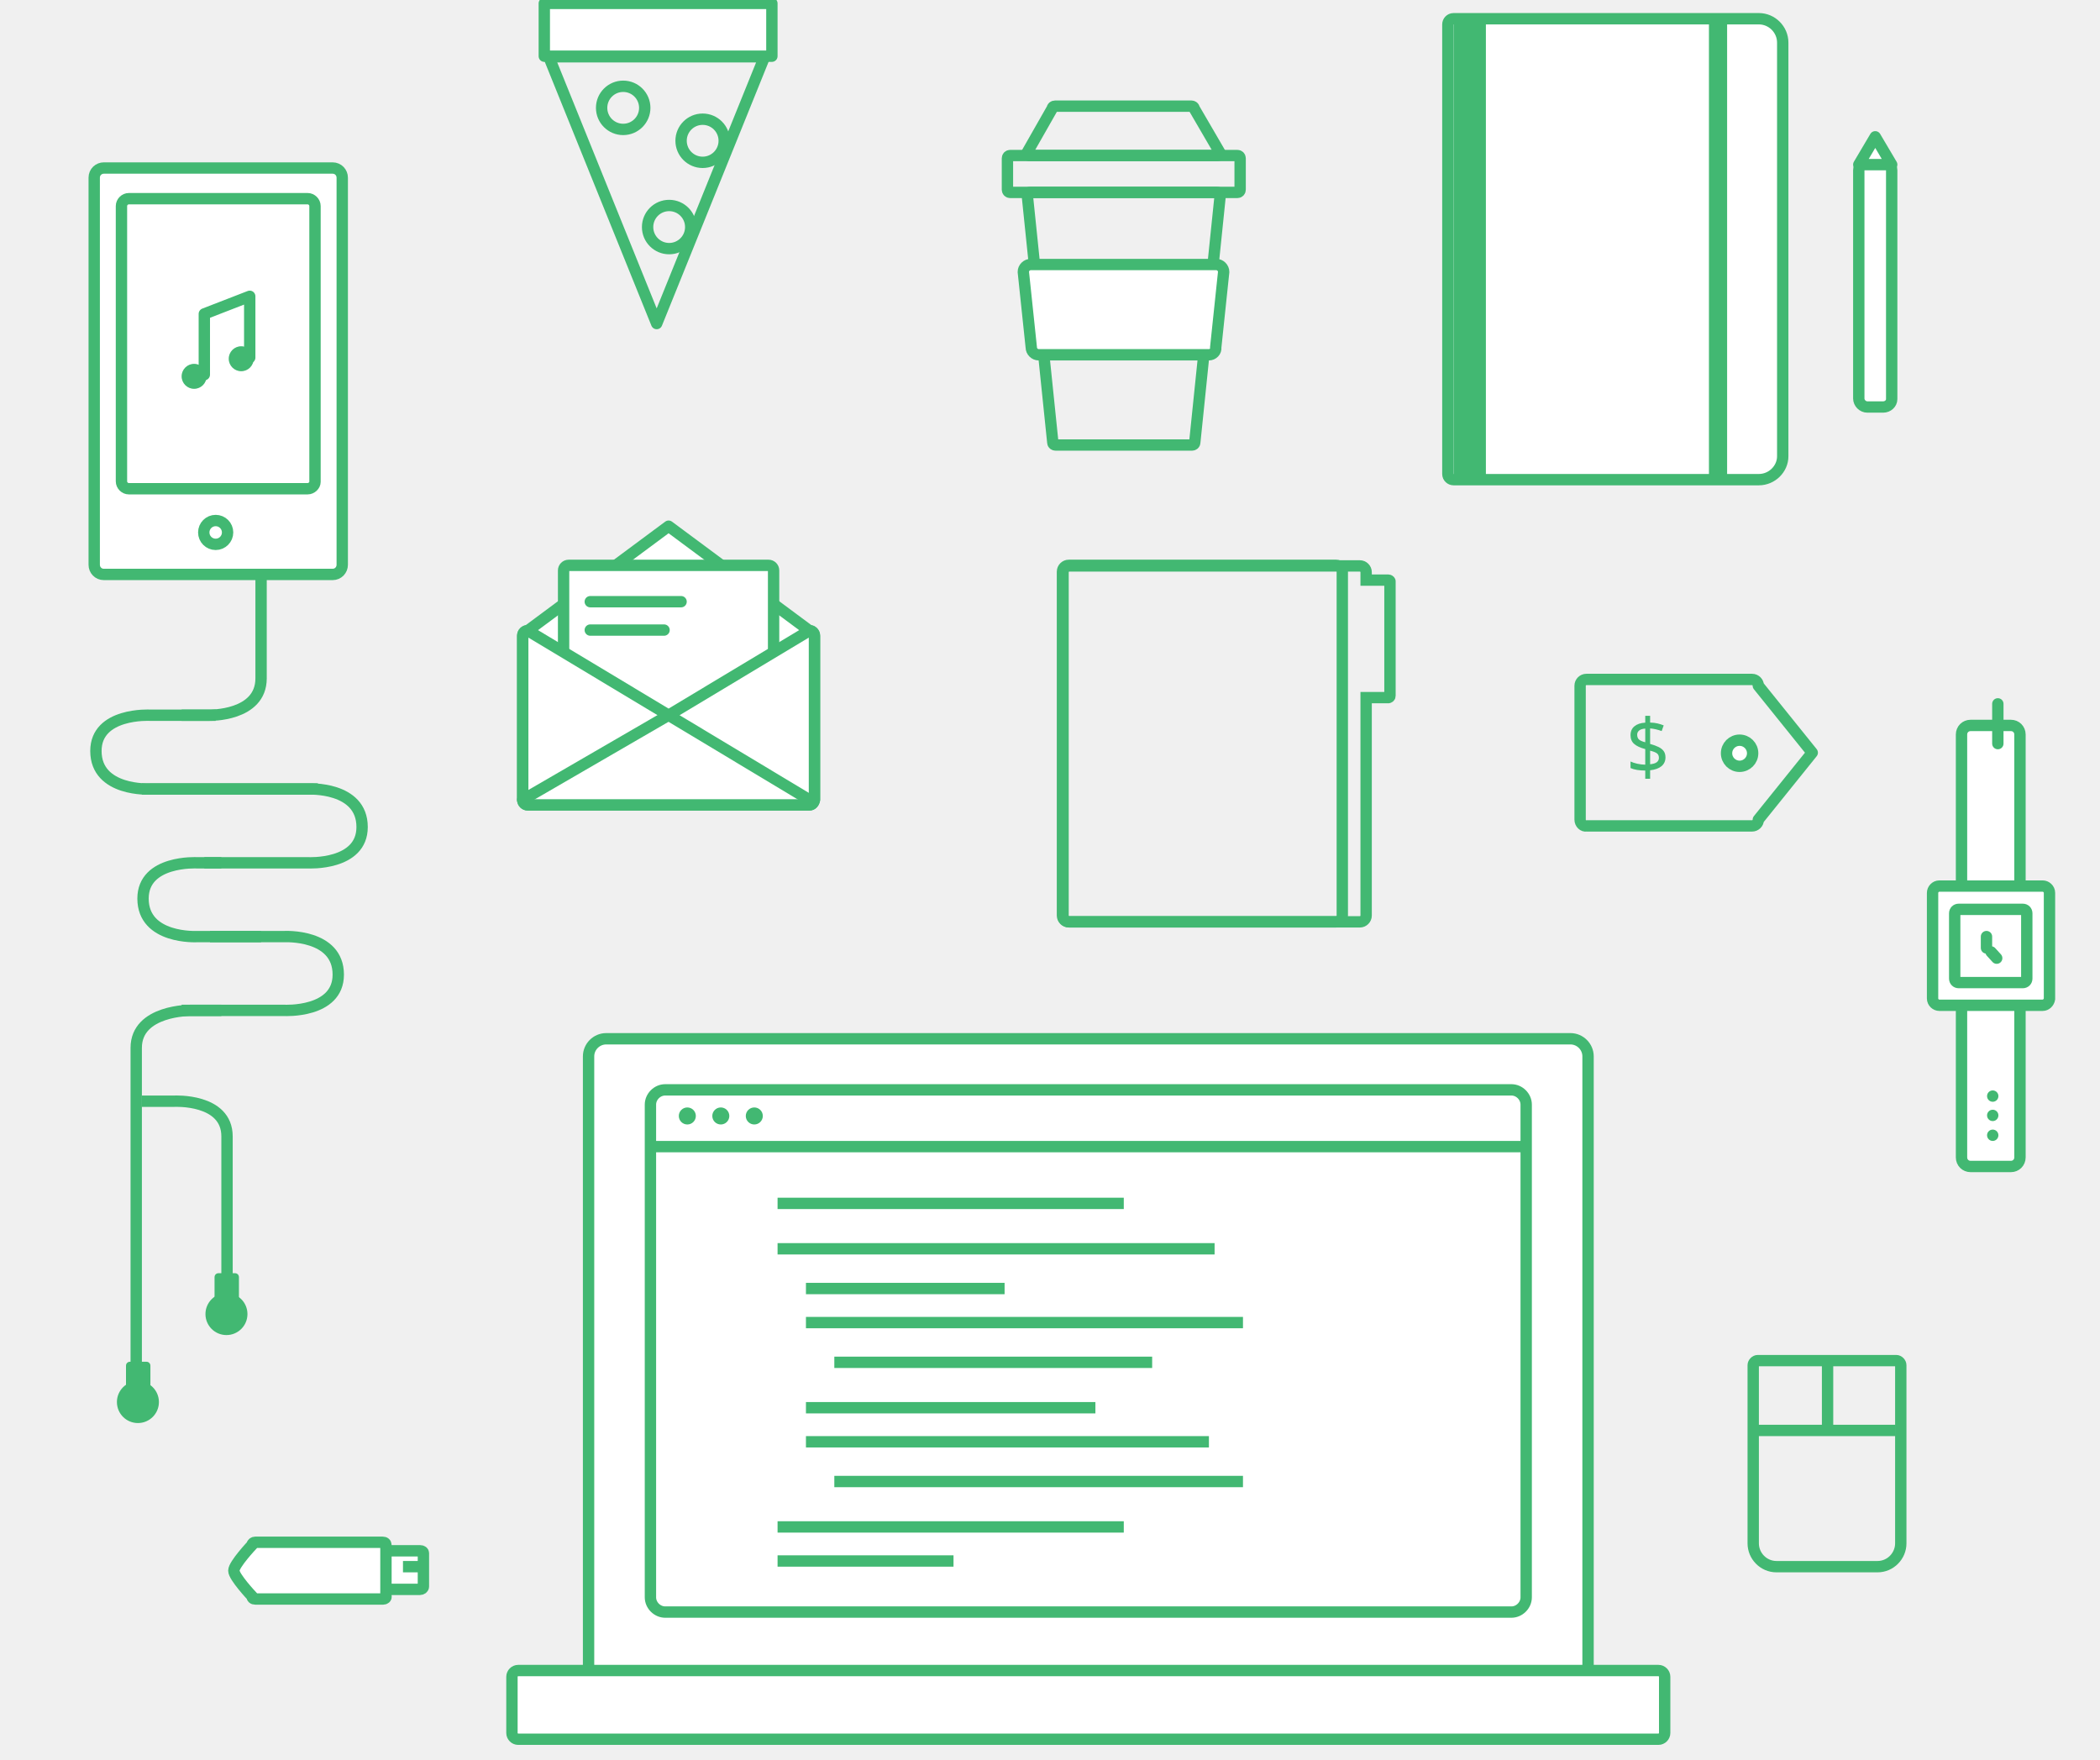
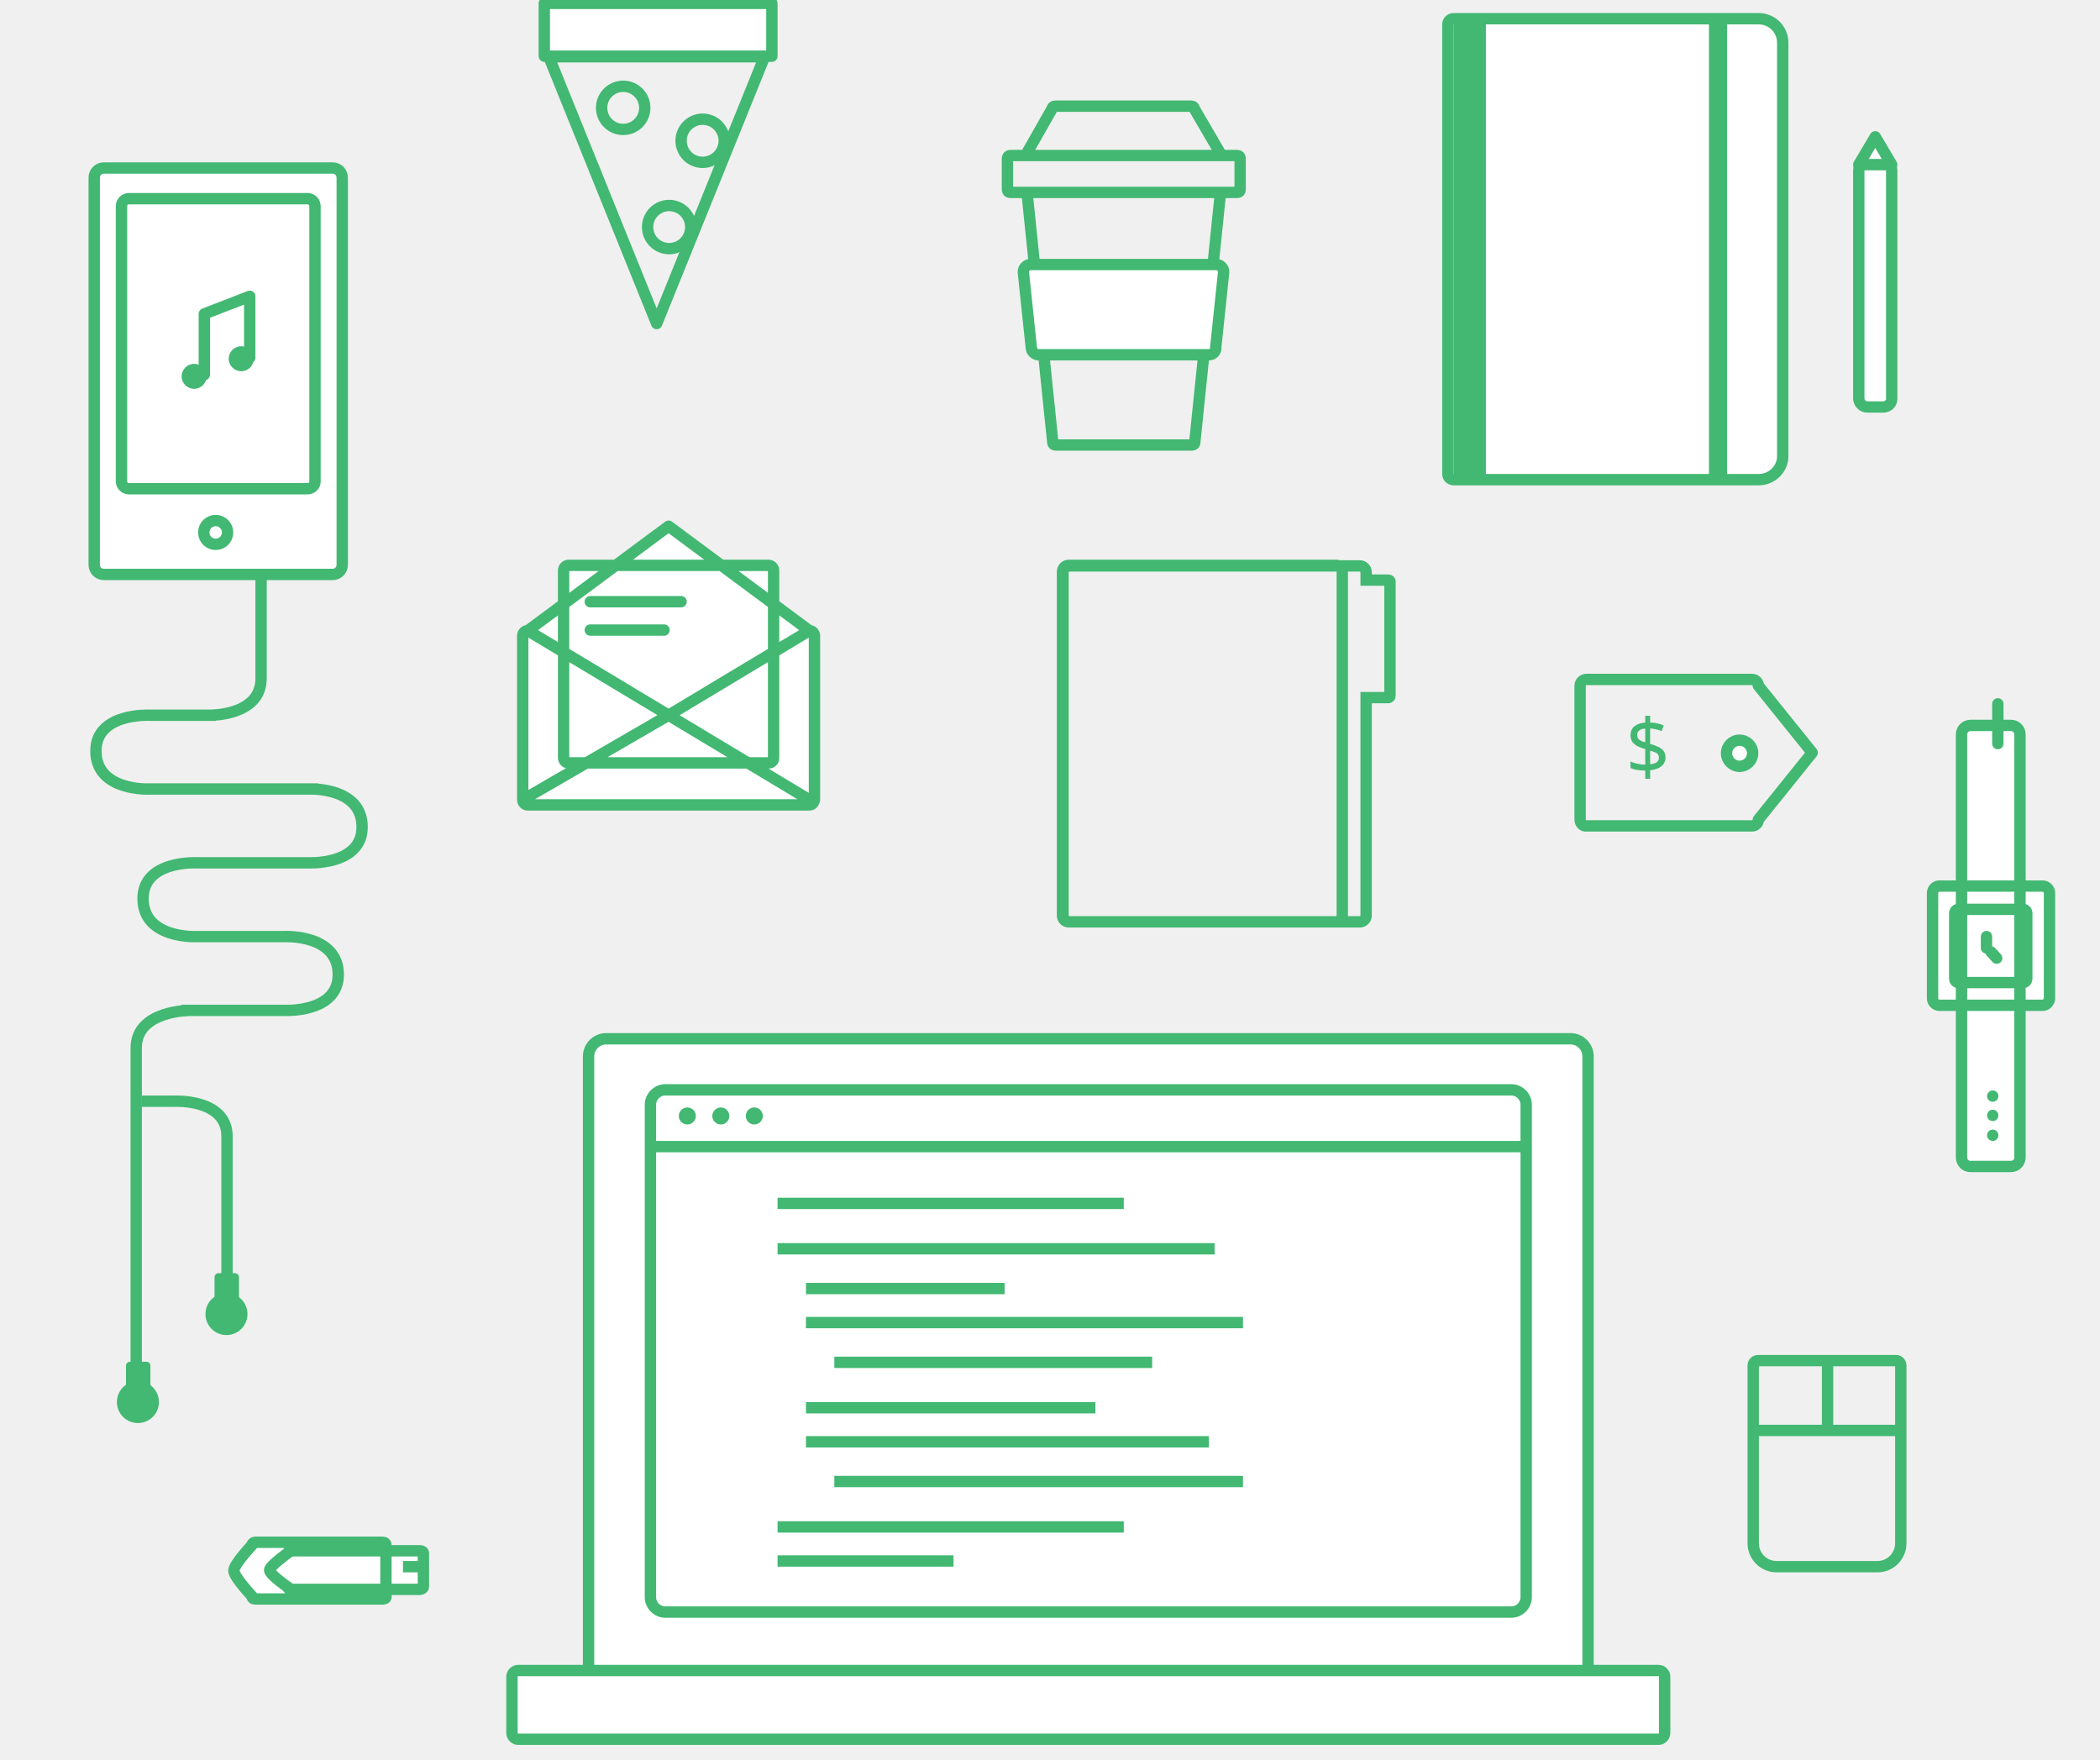
- <svg xmlns="http://www.w3.org/2000/svg" version="1.1" id="Layer_1" x="0px" y="0px" viewBox="0 0 370 310" enable-background="new 0 0 370 310" xml:space="preserve">
-   <g>
-     <g>
-       <g>
-         <path fill="#FFFFFF" stroke="#42B872" stroke-width="2" stroke-miterlimit="10" d="M276.7,297.9H106.8c-1.7,0-3.1-1.4-3.1-3.1     V186.1c0-1.7,1.4-3.1,3.1-3.1h169.9c1.7,0,3.1,1.4,3.1,3.1v108.7C279.8,296.5,278.4,297.9,276.7,297.9z" />
-         <path fill="none" stroke="#42B872" stroke-width="2" stroke-miterlimit="10" d="M266.3,284H117.2c-1.4,0-2.6-1.2-2.6-2.6v-86.8     c0-1.4,1.2-2.6,2.6-2.6h149.1c1.4,0,2.6,1.2,2.6,2.6v86.8C268.9,282.8,267.7,284,266.3,284z" />
-         <path fill="#FFFFFF" stroke="#42B872" stroke-width="2" stroke-miterlimit="10" d="M292.2,306.4H91.3c-0.6,0-1.1-0.5-1.1-1.1     v-9.9c0-0.6,0.5-1.1,1.1-1.1h200.9c0.6,0,1.1,0.5,1.1,1.1v9.9C293.3,305.9,292.8,306.4,292.2,306.4z" />
-         <line fill="none" stroke="#42B872" stroke-width="2" stroke-miterlimit="10" x1="114" y1="202" x2="269" y2="202" />
-         <circle fill="#42B872" cx="121.1" cy="196.6" r="1.5" />
-         <circle fill="#42B872" cx="127" cy="196.6" r="1.5" />
-         <circle fill="#42B872" cx="132.9" cy="196.6" r="1.5" />
-       </g>
-       <g>
-         <line fill="none" stroke="#42B872" stroke-width="2" stroke-miterlimit="10" x1="137" y1="212" x2="198" y2="212" />
-         <line fill="none" stroke="#42B872" stroke-width="2" stroke-miterlimit="10" x1="137" y1="269" x2="198" y2="269" />
-         <line fill="none" stroke="#42B872" stroke-width="2" stroke-miterlimit="10" x1="137" y1="275" x2="168" y2="275" />
-         <line fill="none" stroke="#42B872" stroke-width="2" stroke-miterlimit="10" x1="137" y1="220" x2="214" y2="220" />
-         <line fill="none" stroke="#42B872" stroke-width="2" stroke-miterlimit="10" x1="142" y1="227" x2="177" y2="227" />
-         <line fill="none" stroke="#42B872" stroke-width="2" stroke-miterlimit="10" x1="142" y1="233" x2="219" y2="233" />
-         <line fill="none" stroke="#42B872" stroke-width="2" stroke-miterlimit="10" x1="142" y1="248" x2="193" y2="248" />
-         <line fill="none" stroke="#42B872" stroke-width="2" stroke-miterlimit="10" x1="147" y1="240" x2="203" y2="240" />
-         <line fill="none" stroke="#42B872" stroke-width="2" stroke-miterlimit="10" x1="142" y1="254" x2="213" y2="254" />
-         <line fill="none" stroke="#42B872" stroke-width="2" stroke-miterlimit="10" x1="147" y1="261" x2="219" y2="261" />
-       </g>
-     </g>
-     <g>
-       <path fill="#FFFFFF" stroke="#42B872" stroke-width="2" stroke-miterlimit="10" d="M354.3,205.5h-7.1c-0.9,0-1.6-0.7-1.6-1.6    v-74.5c0-0.9,0.7-1.6,1.6-1.6h7.1c0.9,0,1.6,0.7,1.6,1.6v74.5C355.9,204.8,355.2,205.5,354.3,205.5z" />
-       <path fill="#FFFFFF" stroke="#42B872" stroke-width="2" stroke-miterlimit="10" d="M359.9,177.1h-18.2c-0.6,0-1.2-0.5-1.2-1.2    v-18.6c0-0.6,0.5-1.2,1.2-1.2h18.2c0.6,0,1.2,0.5,1.2,1.2V176C361,176.6,360.5,177.1,359.9,177.1z" />
-       <path fill="#FFFFFF" stroke="#42B872" stroke-width="2" stroke-miterlimit="10" d="M356.4,173.1h-11.3c-0.4,0-0.7-0.3-0.7-0.7    v-11.5c0-0.4,0.3-0.7,0.7-0.7h11.3c0.4,0,0.7,0.3,0.7,0.7v11.5C357.1,172.8,356.8,173.1,356.4,173.1z" />
-       <g>
-         <line fill="none" stroke="#42B872" stroke-width="2" stroke-linecap="round" stroke-miterlimit="10" x1="350" y1="167" x2="350" y2="165" />
-         <line fill="none" stroke="#42B872" stroke-width="2" stroke-linecap="round" stroke-miterlimit="10" x1="350.8" y1="167.7" x2="351.8" y2="168.8" />
-       </g>
-       <ellipse fill="none" stroke="#42B872" stroke-width="2" stroke-linecap="round" stroke-linejoin="round" stroke-miterlimit="10" cx="361.9" cy="167.2" rx="0.8" ry="0" />
-       <circle fill="#42B872" cx="351.1" cy="193.1" r="1" />
-       <circle fill="#42B872" cx="351.1" cy="196.5" r="1" />
-       <circle fill="#42B872" cx="351.1" cy="200" r="1" />
-       <line fill="none" stroke="#42B872" stroke-width="2" stroke-linecap="round" stroke-linejoin="round" stroke-miterlimit="10" x1="352" y1="131" x2="352" y2="124" />
-     </g>
-     <g>
-       <path fill="#FFFFFF" stroke="#42B872" stroke-width="2" stroke-miterlimit="10" d="M74,280H51.3c-0.4,0-0.6-0.2-0.6-0.4    c0,0-3.2-2.2-3.2-3c0-0.7,3.2-3,3.2-3c0-0.2,0.3-0.4,0.6-0.4H74c0.4,0,0.6,0.2,0.6,0.4v5.9C74.6,279.8,74.3,280,74,280z" />
-       <path fill="#FFFFFF" stroke="#42B872" stroke-width="2" stroke-miterlimit="10" d="M67.5,281.7H45c-0.4,0-0.6-0.2-0.6-0.5    c0,0-3.2-3.4-3.2-4.5c0-1.1,3.2-4.5,3.2-4.5c0-0.3,0.3-0.5,0.6-0.5h22.4c0.4,0,0.6,0.2,0.6,0.5v9    C68.1,281.5,67.8,281.7,67.5,281.7z" />
-       <line fill="none" stroke="#42B872" stroke-width="2" stroke-miterlimit="10" x1="74" y1="276" x2="71" y2="276" />
-     </g>
-     <g>
-       <path fill="none" stroke="#42B872" stroke-width="2" stroke-miterlimit="10" d="M214.5,27.4h-33.1c-0.3,0-0.5-0.2-0.5-0.4l4.5-7.9    c0-0.2,0.2-0.4,0.5-0.4h24c0.3,0,0.5,0.2,0.5,0.4L215,27C215,27.2,214.8,27.4,214.5,27.4z" />
-       <path fill="none" stroke="#42B872" stroke-width="2" stroke-miterlimit="10" d="M218,33.9h-40c-0.3,0-0.5-0.2-0.5-0.5v-5.5    c0-0.3,0.2-0.5,0.5-0.5h40c0.3,0,0.5,0.2,0.5,0.5v5.5C218.5,33.7,218.3,33.9,218,33.9z" />
-       <path fill="none" stroke="#42B872" stroke-width="2" stroke-miterlimit="10" d="M181.4,33.9h33.1c0.3,0,0.5,0.2,0.5,0.4L210.5,78    c0,0.2-0.2,0.4-0.5,0.4h-24c-0.3,0-0.5-0.2-0.5-0.4l-4.5-43.6C180.9,34.1,181.2,33.9,181.4,33.9z" />
-       <path fill="#FFFFFF" stroke="#42B872" stroke-width="2" stroke-miterlimit="10" d="M213,62.5h-30c-0.7,0-1.3-0.6-1.3-1.3    l-1.4-13.3c0-0.7,0.6-1.3,1.3-1.3h32.7c0.7,0,1.3,0.6,1.3,1.3l-1.4,13.3C214.3,61.9,213.7,62.5,213,62.5z" />
-     </g>
-     <g>
-       <g>
-         <path fill="#FFFFFF" stroke="#42B872" stroke-width="2" stroke-miterlimit="10" d="M309.9,84.5h-53.8c-0.5,0-1-0.4-1-1V4.3     c0-0.5,0.4-1,1-1h53.8c2.3,0,4.2,1.9,4.2,4.2v72.9C314.1,82.6,312.2,84.5,309.9,84.5z" />
-         <rect x="301.1" y="3.8" fill="#42B872" width="3.2" height="80.2" />
-       </g>
-       <rect x="256.1" y="3.3" fill="#42B872" width="5.7" height="81.2" />
-     </g>
-     <g>
-       <path fill="#FFFFFF" stroke="#42B872" stroke-width="2" stroke-miterlimit="10" d="M331.8,71.7H329c-0.8,0-1.5-0.7-1.5-1.5V30    c0-0.8,0.7-1.5,1.5-1.5h2.8c0.8,0,1.5,0.7,1.5,1.5v40.3C333.3,71.1,332.6,71.7,331.8,71.7z" />
-       <polygon fill="#FFFFFF" stroke="#42B872" stroke-width="2" stroke-linecap="round" stroke-linejoin="round" stroke-miterlimit="10" points="    327.5,29 330.4,24.1 333.3,29   " />
-     </g>
-     <g>
-       <path fill="none" stroke="#42B872" stroke-width="2" stroke-miterlimit="10" d="M36,152h18.3c0,0,9.5,0.5,9.5-6.3    c0-7.2-9.5-6.7-9.5-6.7H25" />
-       <path fill="none" stroke="#42B872" stroke-width="2" stroke-miterlimit="10" d="M32,178h18.1c0,0,9.5,0.5,9.5-6.3    c0-7.2-9.5-6.7-9.5-6.7H37" />
-       <path fill="none" stroke="#42B872" stroke-width="2" stroke-miterlimit="10" d="M32,126h4.9c0,0,9.1,0.2,9.1-6.5V95" />
-       <path fill="none" stroke="#42B872" stroke-width="2" stroke-miterlimit="10" d="M38,126H26.4c0,0-9.5-0.5-9.5,6.3    c0,7.2,9.5,6.7,9.5,6.7H56" />
-       <path fill="none" stroke="#42B872" stroke-width="2" stroke-miterlimit="10" d="M39,152h-4.3c0,0-9.5-0.5-9.5,6.3    c0,7.2,9.5,6.7,9.5,6.7H46" />
-       <path fill="none" stroke="#42B872" stroke-width="2" stroke-miterlimit="10" d="M39,178h-5.4c0,0-9.6-0.1-9.6,6.6V241" />
-       <g>
-         <circle fill="#42B872" cx="24.3" cy="247" r="3.7" />
-         <path fill="#42B872" d="M22.9,239.9h2.9c0.4,0,0.7,0.3,0.7,0.7v6.5c0,0.4-0.3,0.7-0.7,0.7h-2.9c-0.4,0-0.7-0.3-0.7-0.7v-6.5     C22.2,240.2,22.5,239.9,22.9,239.9z" />
-       </g>
-       <g>
-         <circle fill="#42B872" cx="39.9" cy="231.5" r="3.7" />
-         <path fill="#42B872" d="M38.5,224.3h2.9c0.4,0,0.7,0.3,0.7,0.7v6.5c0,0.4-0.3,0.7-0.7,0.7h-2.9c-0.4,0-0.7-0.3-0.7-0.7V225     C37.8,224.6,38.1,224.3,38.5,224.3z" />
-       </g>
-       <g>
-         <g>
-           <path fill="#FFFFFF" stroke="#42B872" stroke-width="2" stroke-miterlimit="10" d="M58.6,101.2H18.3c-1,0-1.7-0.8-1.7-1.7V31.3      c0-1,0.8-1.7,1.7-1.7h40.3c1,0,1.7,0.8,1.7,1.7v68.2C60.3,100.4,59.6,101.2,58.6,101.2z" />
-           <path fill="#FFFFFF" stroke="#42B872" stroke-width="2" stroke-miterlimit="10" d="M54.2,86.1H22.7c-0.7,0-1.3-0.6-1.3-1.3V36.3      c0-0.7,0.6-1.3,1.3-1.3h31.5c0.7,0,1.3,0.6,1.3,1.3v48.6C55.5,85.5,54.9,86.1,54.2,86.1z" />
-           <circle fill="#FFFFFF" stroke="#42B872" stroke-width="2" stroke-miterlimit="10" cx="38" cy="93.8" r="2.1" />
-         </g>
-         <g>
-           <circle fill="#42B872" cx="34.2" cy="66.3" r="2.2" />
-           <circle fill="#42B872" cx="42.5" cy="63.2" r="2.2" />
-           <polyline fill="none" stroke="#42B872" stroke-width="2" stroke-linecap="round" stroke-linejoin="round" stroke-miterlimit="10" points="      44,63 44,52.2 36,55.3 36,66     " />
-         </g>
-       </g>
-       <path fill="none" stroke="#42B872" stroke-width="2" stroke-miterlimit="10" d="M25,194h5.7c0,0,9.3-0.5,9.3,6.2V226" />
-     </g>
-     <g>
-       <polygon fill="none" stroke="#42B872" stroke-width="2" stroke-linecap="round" stroke-linejoin="round" stroke-miterlimit="10" points="    134.7,10 115.7,57 96.7,10   " />
-       <polygon fill="#FFFFFF" stroke="#42B872" stroke-width="2" stroke-linecap="round" stroke-linejoin="round" stroke-miterlimit="10" points="    136,9.9 116,9.9 95.9,9.9 95.9,0.6 115.9,0.6 136,0.6   " />
-       <circle fill="none" stroke="#42B872" stroke-width="2" stroke-linecap="round" stroke-linejoin="round" stroke-miterlimit="10" cx="117.9" cy="40" r="3.8" />
-       <circle fill="none" stroke="#42B872" stroke-width="2" stroke-linecap="round" stroke-linejoin="round" stroke-miterlimit="10" cx="109.8" cy="19" r="3.8" />
-       <circle fill="none" stroke="#42B872" stroke-width="2" stroke-linecap="round" stroke-linejoin="round" stroke-miterlimit="10" cx="123.8" cy="24.8" r="3.8" />
-     </g>
-     <g>
-       <path fill="none" stroke="#42B872" stroke-width="2" stroke-miterlimit="10" d="M330.8,276H313c-2.3,0-4.1-1.9-4.1-4.1v-31.4    c0-0.4,0.4-0.8,0.8-0.8h24.4c0.4,0,0.8,0.4,0.8,0.8v31.4C334.9,274.1,333.1,276,330.8,276z" />
-       <g>
-         <line fill="none" stroke="#42B872" stroke-width="2" stroke-miterlimit="10" x1="322" y1="239" x2="322" y2="252" />
-         <line fill="none" stroke="#42B872" stroke-width="2" stroke-miterlimit="10" x1="309" y1="252" x2="334" y2="252" />
-       </g>
-     </g>
-     <g>
-       <g>
-         <path fill="none" stroke="#42B872" stroke-width="2" stroke-linecap="round" stroke-linejoin="round" stroke-miterlimit="10" d="     M278.4,144.4v-23.6c0-0.6,0.5-1.1,1.1-1.1h29.2c0.6,0,1.1,0.5,1.1,1.1l9.5,11.8l-9.5,11.8c0,0.6-0.5,1.1-1.1,1.1h-29.2     C279,145.6,278.4,145.1,278.4,144.4z" />
-         <circle fill="#FFFFFF" stroke="#42B872" stroke-width="2" stroke-miterlimit="10" cx="306.5" cy="132.7" r="2.3" />
-       </g>
-       <text transform="matrix(1 0 0 1 286.4404 136.4185)" fill="#42B872" font-family="'ProximaNovaSoft-Bold'" font-size="13.583">$</text>
-     </g>
-     <g>
-       <path fill="#FFFFFF" stroke="#42B872" stroke-width="2" stroke-linecap="round" stroke-linejoin="round" stroke-miterlimit="10" d="    M142.6,141.8H93c-0.5,0-0.9-0.4-0.9-0.9V112c0-0.5,0.4-0.9,0.9-0.9l24.8-18.4l24.8,18.4c0.5,0,0.9,0.4,0.9,0.9v28.9    C143.4,141.4,143.1,141.8,142.6,141.8z" />
-       <path fill="#FFFFFF" stroke="#42B872" stroke-width="2" stroke-linecap="round" stroke-linejoin="round" stroke-miterlimit="10" d="    M135.4,134.4h-35.2c-0.5,0-0.9-0.4-0.9-0.9v-33c0-0.5,0.4-0.9,0.9-0.9h35.2c0.5,0,0.9,0.4,0.9,0.9v33    C136.3,134.1,135.9,134.4,135.4,134.4z" />
-       <path fill="#FFFFFF" stroke="#42B872" stroke-width="2" stroke-linecap="round" stroke-linejoin="round" stroke-miterlimit="10" d="    M142.6,141.8H93c-0.5,0-0.9-0.4-0.9-0.9V112c0-0.5,0.4-0.9,0.9-0.9l24.8,14.9l24.8-14.9c0.5,0,0.9,0.4,0.9,0.9v28.9    C143.4,141.4,143.1,141.8,142.6,141.8z" />
-       <line fill="#FFFFFF" stroke="#42B872" stroke-width="2" stroke-linecap="round" stroke-linejoin="round" stroke-miterlimit="10" x1="92.1" y1="140.9" x2="117.8" y2="126" />
-       <line fill="#FFFFFF" stroke="#42B872" stroke-width="2" stroke-linecap="round" stroke-linejoin="round" stroke-miterlimit="10" x1="142.6" y1="140.9" x2="117.8" y2="126" />
-       <line fill="none" stroke="#42B872" stroke-width="2" stroke-linecap="round" stroke-linejoin="round" stroke-miterlimit="10" x1="104" y1="106" x2="120" y2="106" />
-       <line fill="none" stroke="#42B872" stroke-width="2" stroke-linecap="round" stroke-linejoin="round" stroke-miterlimit="10" x1="104" y1="111" x2="117" y2="111" />
-     </g>
-     <path fill="none" stroke="#42B872" stroke-width="2" stroke-miterlimit="10" d="M235.4,162.4h-47.1c-0.6,0-1.1-0.5-1.1-1.1v-60.6   c0-0.6,0.5-1.1,1.1-1.1h47.1c0.6,0,1.1,0.5,1.1,1.1v60.6C236.5,161.9,236,162.4,235.4,162.4z" />
-     <g>
-       <g>
-         <path fill="none" stroke="#42B872" stroke-width="2" stroke-miterlimit="10" d="M244.6,102.2h-3.9v-1.4c0-0.6-0.5-1.1-1.1-1.1     h-51.2c-0.6,0-1.1,0.5-1.1,1.1v60.5c0,0.6,0.5,1.1,1.1,1.1h51.2c0.6,0,1.1-0.5,1.1-1.1v-38.4h3.9c0.1,0,0.3-0.1,0.3-0.3v-20.2     C244.9,102.3,244.7,102.2,244.6,102.2z" />
-       </g>
-     </g>
+ <svg xmlns="http://www.w3.org/2000/svg" viewBox="0 0 370 310" enable-background="new 0 0 370 310">
+   <path fill="#fff" stroke="#42B872" stroke-width="2" stroke-miterlimit="10" d="M276.7 297.9H106.8c-1.7 0-3.1-1.4-3.1-3.1V186.1c0-1.7 1.4-3.1 3.1-3.1h169.9c1.7 0 3.1 1.4 3.1 3.1v108.7c0 1.7-1.4 3.1-3.1 3.1z" />
+   <path fill="none" stroke="#42B872" stroke-width="2" stroke-miterlimit="10" d="M266.3 284H117.2c-1.4 0-2.6-1.2-2.6-2.6v-86.8c0-1.4 1.2-2.6 2.6-2.6h149.1c1.4 0 2.6 1.2 2.6 2.6v86.8c0 1.4-1.2 2.6-2.6 2.6z" />
+   <path fill="#fff" stroke="#42B872" stroke-width="2" stroke-miterlimit="10" d="M292.2 306.4H91.3c-.6 0-1.1-.5-1.1-1.1v-9.9c0-.6.5-1.1 1.1-1.1h200.9c.6 0 1.1.5 1.1 1.1v9.9c0 .6-.5 1.1-1.1 1.1z" />
+   <path fill="none" stroke="#42B872" stroke-width="2" stroke-miterlimit="10" d="M114 202h155" />
+   <circle fill="#42B872" cx="121.1" cy="196.6" r="1.5" />
+   <circle fill="#42B872" cx="127" cy="196.6" r="1.5" />
+   <circle fill="#42B872" cx="132.9" cy="196.6" r="1.5" />
+   <g fill="none" stroke="#42B872" stroke-width="2" stroke-miterlimit="10">
+     <path d="M137 212h61M137 269h61M137 275h31M137 220h77M142 227h35M142 233h77M142 248h51M147 240h56M142 254h71M147 261h72" />
  </g>
+   <path fill="#fff" stroke="#42B872" stroke-width="2" stroke-miterlimit="10" d="M354.3 205.5h-7.1c-.9 0-1.6-.7-1.6-1.6v-74.5c0-.9.7-1.6 1.6-1.6h7.1c.9 0 1.6.7 1.6 1.6v74.5c0 .9-.7 1.6-1.6 1.6zM359.9 177.1h-18.2c-.6 0-1.2-.5-1.2-1.2v-18.6c0-.6.5-1.2 1.2-1.2h18.2c.6 0 1.2.5 1.2 1.2V176c-.1.6-.6 1.1-1.2 1.1zM356.4 173.1h-11.3c-.4 0-.7-.3-.7-.7v-11.5c0-.4.3-.7.7-.7h11.3c.4 0 .7.3.7.7v11.5c0 .4-.3.7-.7.7z" />
+   <g fill="none" stroke="#42B872" stroke-width="2" stroke-linecap="round" stroke-miterlimit="10">
+     <path d="M350 167v-2M350.8 167.7l1 1.1" />
+   </g>
+   <circle fill="#42B872" cx="351.1" cy="193.1" r="1" />
+   <circle fill="#42B872" cx="351.1" cy="196.5" r="1" />
+   <circle fill="#42B872" cx="351.1" cy="200" r="1" />
+   <path fill="none" stroke="#42B872" stroke-width="2" stroke-linecap="round" stroke-linejoin="round" stroke-miterlimit="10" d="M352 131v-7" />
+   <g stroke="#42B872" stroke-width="2" stroke-miterlimit="10">
+     <path fill="#fff" d="M74 280H51.3c-.4 0-.6-.2-.6-.4 0 0-3.2-2.2-3.2-3 0-.7 3.2-3 3.2-3 0-.2.3-.4.6-.4H74c.4 0 .6.2.6.4v5.9c0 .3-.3.5-.6.5zM67.5 281.7H45c-.4 0-.6-.2-.6-.5 0 0-3.2-3.4-3.2-4.5s3.2-4.5 3.2-4.5c0-.3.3-.5.6-.5h22.4c.4 0 .6.2.6.5v9c.1.3-.2.5-.5.5z" />
+     <path fill="none" d="M74 276h-3" />
+   </g>
+   <g stroke="#42B872" stroke-width="2" stroke-miterlimit="10">
+     <path fill="none" d="M214.5 27.4h-33.1c-.3 0-.5-.2-.5-.4l4.5-7.9c0-.2.2-.4.5-.4h24c.3 0 .5.2.5.4L215 27c0 .2-.2.4-.5.4zM218 33.9h-40c-.3 0-.5-.2-.5-.5v-5.5c0-.3.2-.5.5-.5h40c.3 0 .5.2.5.5v5.5c0 .3-.2.5-.5.5zM181.4 33.9h33.1c.3 0 .5.2.5.4L210.5 78c0 .2-.2.4-.5.4h-24c-.3 0-.5-.2-.5-.4L181 34.4c-.1-.3.2-.5.4-.5z" />
+     <path fill="#fff" d="M213 62.5h-30c-.7 0-1.3-.6-1.3-1.3l-1.4-13.3c0-.7.6-1.3 1.3-1.3h32.7c.7 0 1.3.6 1.3 1.3l-1.4 13.3c.1.7-.5 1.3-1.2 1.3z" />
+   </g>
+   <path fill="#fff" stroke="#42B872" stroke-width="2" stroke-miterlimit="10" d="M309.9 84.5h-53.8c-.5 0-1-.4-1-1V4.3c0-.5.4-1 1-1h53.8c2.3 0 4.2 1.9 4.2 4.2v72.9c0 2.2-1.9 4.1-4.2 4.1z" />
+   <path fill="#42B872" d="M301.1 3.8h3.2V84h-3.2zM256.1 3.3h5.7v81.2h-5.7z" />
+   <g fill="#fff" stroke="#42B872" stroke-width="2" stroke-miterlimit="10">
+     <path d="M331.8 71.7H329c-.8 0-1.5-.7-1.5-1.5V30c0-.8.7-1.5 1.5-1.5h2.8c.8 0 1.5.7 1.5 1.5v40.3c0 .8-.7 1.4-1.5 1.4z" />
+     <path stroke-linecap="round" stroke-linejoin="round" d="M327.5 29l2.9-4.9 2.9 4.9z" />
+   </g>
+   <path fill="none" stroke="#42B872" stroke-width="2" stroke-miterlimit="10" d="M36 152h18.3s9.5.5 9.5-6.3c0-7.2-9.5-6.7-9.5-6.7H25M32 178h18.1s9.5.5 9.5-6.3c0-7.2-9.5-6.7-9.5-6.7H37M32 126h4.9s9.1.2 9.1-6.5V95M38 126H26.4s-9.5-.5-9.5 6.3c0 7.2 9.5 6.7 9.5 6.7H56M39 152h-4.3s-9.5-.5-9.5 6.3c0 7.2 9.5 6.7 9.5 6.7H46M39 178h-5.4s-9.6-.1-9.6 6.6V241" />
+   <g fill="#42B872">
+     <circle cx="24.3" cy="247" r="3.7" />
+     <path d="M22.9 239.9h2.9c.4 0 .7.3.7.7v6.5c0 .4-.3.7-.7.7h-2.9c-.4 0-.7-.3-.7-.7v-6.5c0-.4.3-.7.7-.7z" />
+   </g>
+   <g fill="#42B872">
+     <circle cx="39.9" cy="231.5" r="3.7" />
+     <path d="M38.5 224.3h2.9c.4 0 .7.3.7.7v6.5c0 .4-.3.7-.7.7h-2.9c-.4 0-.7-.3-.7-.7V225c0-.4.3-.7.7-.7z" />
+   </g>
+   <g fill="#fff" stroke="#42B872" stroke-width="2" stroke-miterlimit="10">
+     <path d="M58.6 101.2H18.3c-1 0-1.7-.8-1.7-1.7V31.3c0-1 .8-1.7 1.7-1.7h40.3c1 0 1.7.8 1.7 1.7v68.2c0 .9-.7 1.7-1.7 1.7zM54.2 86.1H22.7c-.7 0-1.3-.6-1.3-1.3V36.3c0-.7.6-1.3 1.3-1.3h31.5c.7 0 1.3.6 1.3 1.3v48.6c0 .6-.6 1.2-1.3 1.2z" />
+     <circle cx="38" cy="93.8" r="2.1" />
+   </g>
+   <circle fill="#42B872" cx="34.2" cy="66.3" r="2.2" />
+   <circle fill="#42B872" cx="42.5" cy="63.2" r="2.2" />
+   <path fill="none" stroke="#42B872" stroke-width="2" stroke-linecap="round" stroke-linejoin="round" stroke-miterlimit="10" d="M44 63V52.2l-8 3.1V66" />
+   <path fill="none" stroke="#42B872" stroke-width="2" stroke-miterlimit="10" d="M25 194h5.7s9.3-.5 9.3 6.2V226" />
+   <g stroke="#42B872" stroke-width="2" stroke-linecap="round" stroke-linejoin="round" stroke-miterlimit="10">
+     <path fill="none" d="M134.7 10l-19 47-19-47z" />
+     <path fill="#fff" d="M136 9.9H95.9V.6H136z" />
+     <circle fill="none" cx="117.9" cy="40" r="3.8" />
+     <circle fill="none" cx="109.8" cy="19" r="3.8" />
+     <circle fill="none" cx="123.8" cy="24.8" r="3.8" />
+   </g>
+   <g fill="none" stroke="#42B872" stroke-width="2" stroke-miterlimit="10">
+     <path d="M330.8 276H313c-2.3 0-4.1-1.9-4.1-4.1v-31.4c0-.4.4-.8.8-.8h24.4c.4 0 .8.4.8.8v31.4c0 2.2-1.8 4.1-4.1 4.1zM322 239v13M309 252h25" />
+   </g>
+   <g stroke="#42B872" stroke-width="2" stroke-miterlimit="10">
+     <path fill="none" stroke-linecap="round" stroke-linejoin="round" d="M278.4 144.4v-23.6c0-.6.5-1.1 1.1-1.1h29.2c.6 0 1.1.5 1.1 1.1l9.5 11.8-9.5 11.8c0 .6-.5 1.1-1.1 1.1h-29.2c-.5.1-1.1-.4-1.1-1.1z" />
+     <circle fill="#fff" cx="306.5" cy="132.7" r="2.3" />
+   </g>
+   <text transform="translate(286.44 136.418)" fill="#42B872" font-family="'ProximaNovaSoft-Bold'" font-size="13.583">
+         $
+     </text>
+   <g stroke="#42B872" stroke-width="2" stroke-linecap="round" stroke-linejoin="round" stroke-miterlimit="10">
+     <path fill="#fff" d="M142.6 141.8H93c-.5 0-.9-.4-.9-.9V112c0-.5.4-.9.9-.9l24.8-18.4 24.8 18.4c.5 0 .9.4.9.9v28.9c-.1.5-.4.9-.9.9zM135.4 134.4h-35.2c-.5 0-.9-.4-.9-.9v-33c0-.5.4-.9.9-.9h35.2c.5 0 .9.4.9.9v33c0 .6-.4.9-.9.9zM142.6 141.8H93c-.5 0-.9-.4-.9-.9V112c0-.5.4-.9.9-.9l24.8 14.9 24.8-14.9c.5 0 .9.4.9.9v28.9c-.1.5-.4.9-.9.9zM92.1 140.9l25.7-14.9M142.6 140.9L117.8 126" />
+     <path fill="none" d="M104 106h16M104 111h13" />
+   </g>
+   <path fill="none" stroke="#42B872" stroke-width="2" stroke-miterlimit="10" d="M235.4 162.4h-47.1c-.6 0-1.1-.5-1.1-1.1v-60.6c0-.6.5-1.1 1.1-1.1h47.1c.6 0 1.1.5 1.1 1.1v60.6c0 .6-.5 1.1-1.1 1.1zM244.6 102.2h-3.9v-1.4c0-.6-.5-1.1-1.1-1.1h-51.2c-.6 0-1.1.5-1.1 1.1v60.5c0 .6.5 1.1 1.1 1.1h51.2c.6 0 1.1-.5 1.1-1.1v-38.4h3.9c.1 0 .3-.1.3-.3v-20.2c0-.1-.2-.2-.3-.2z" />
</svg>
